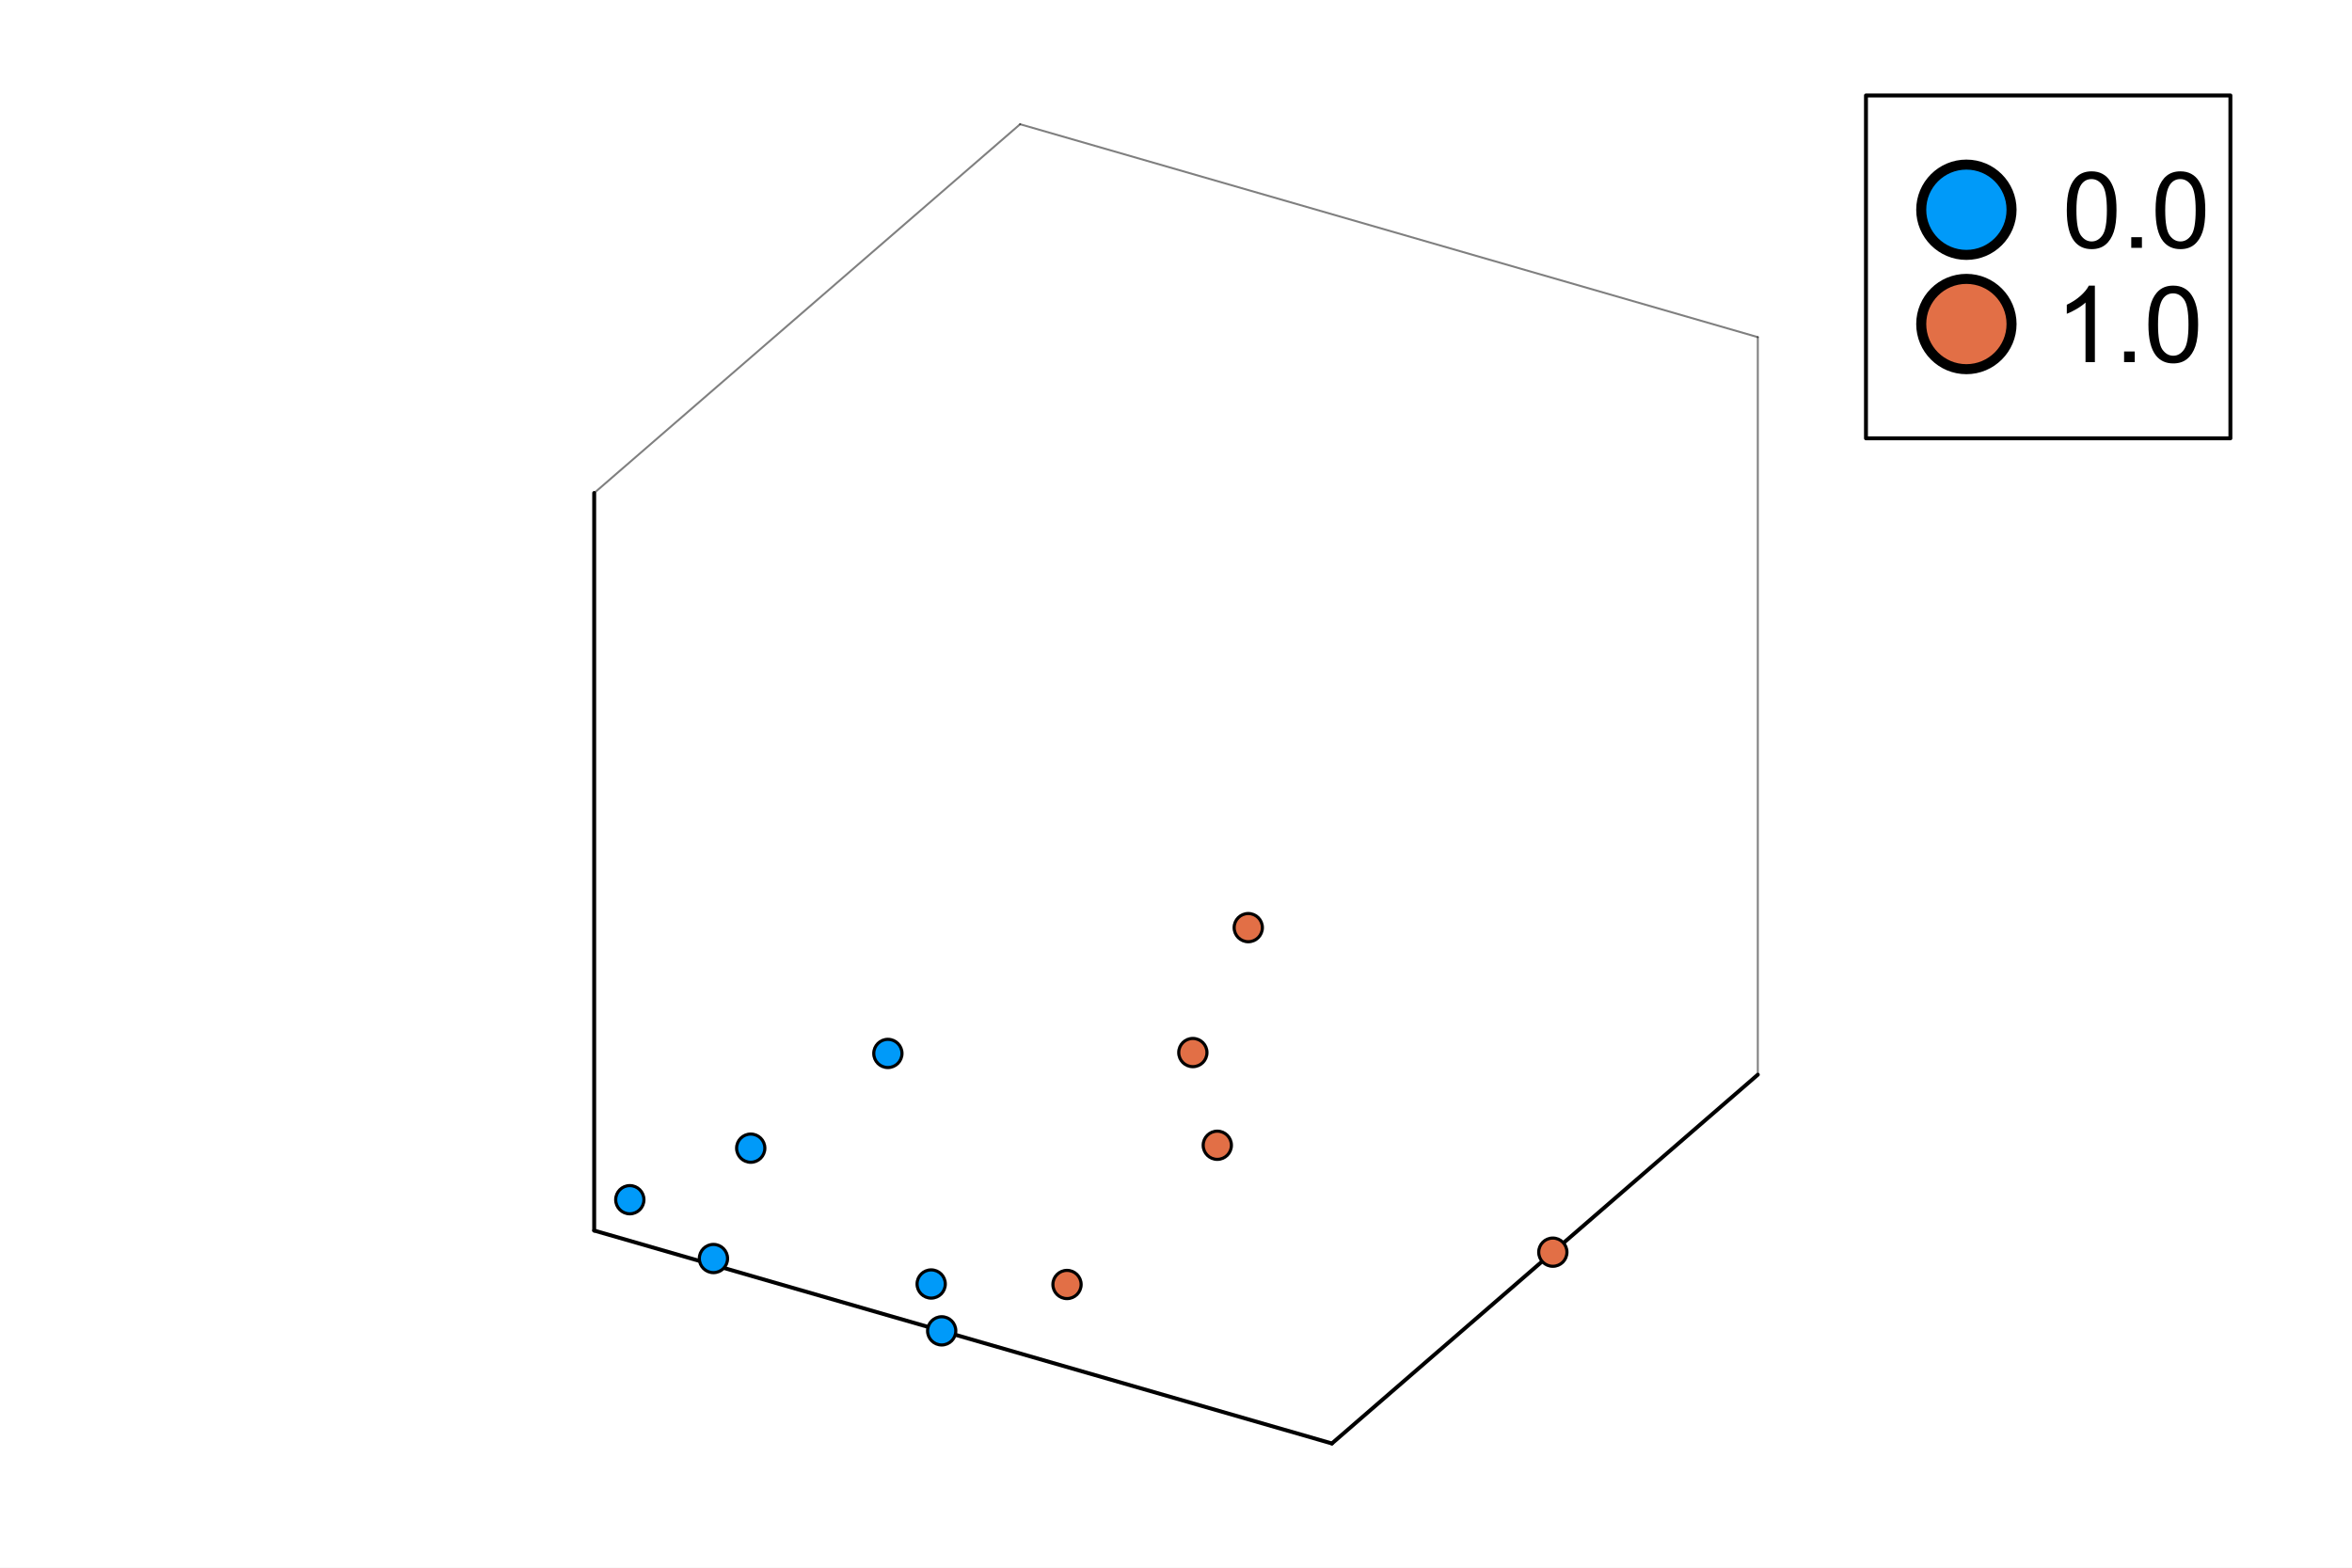
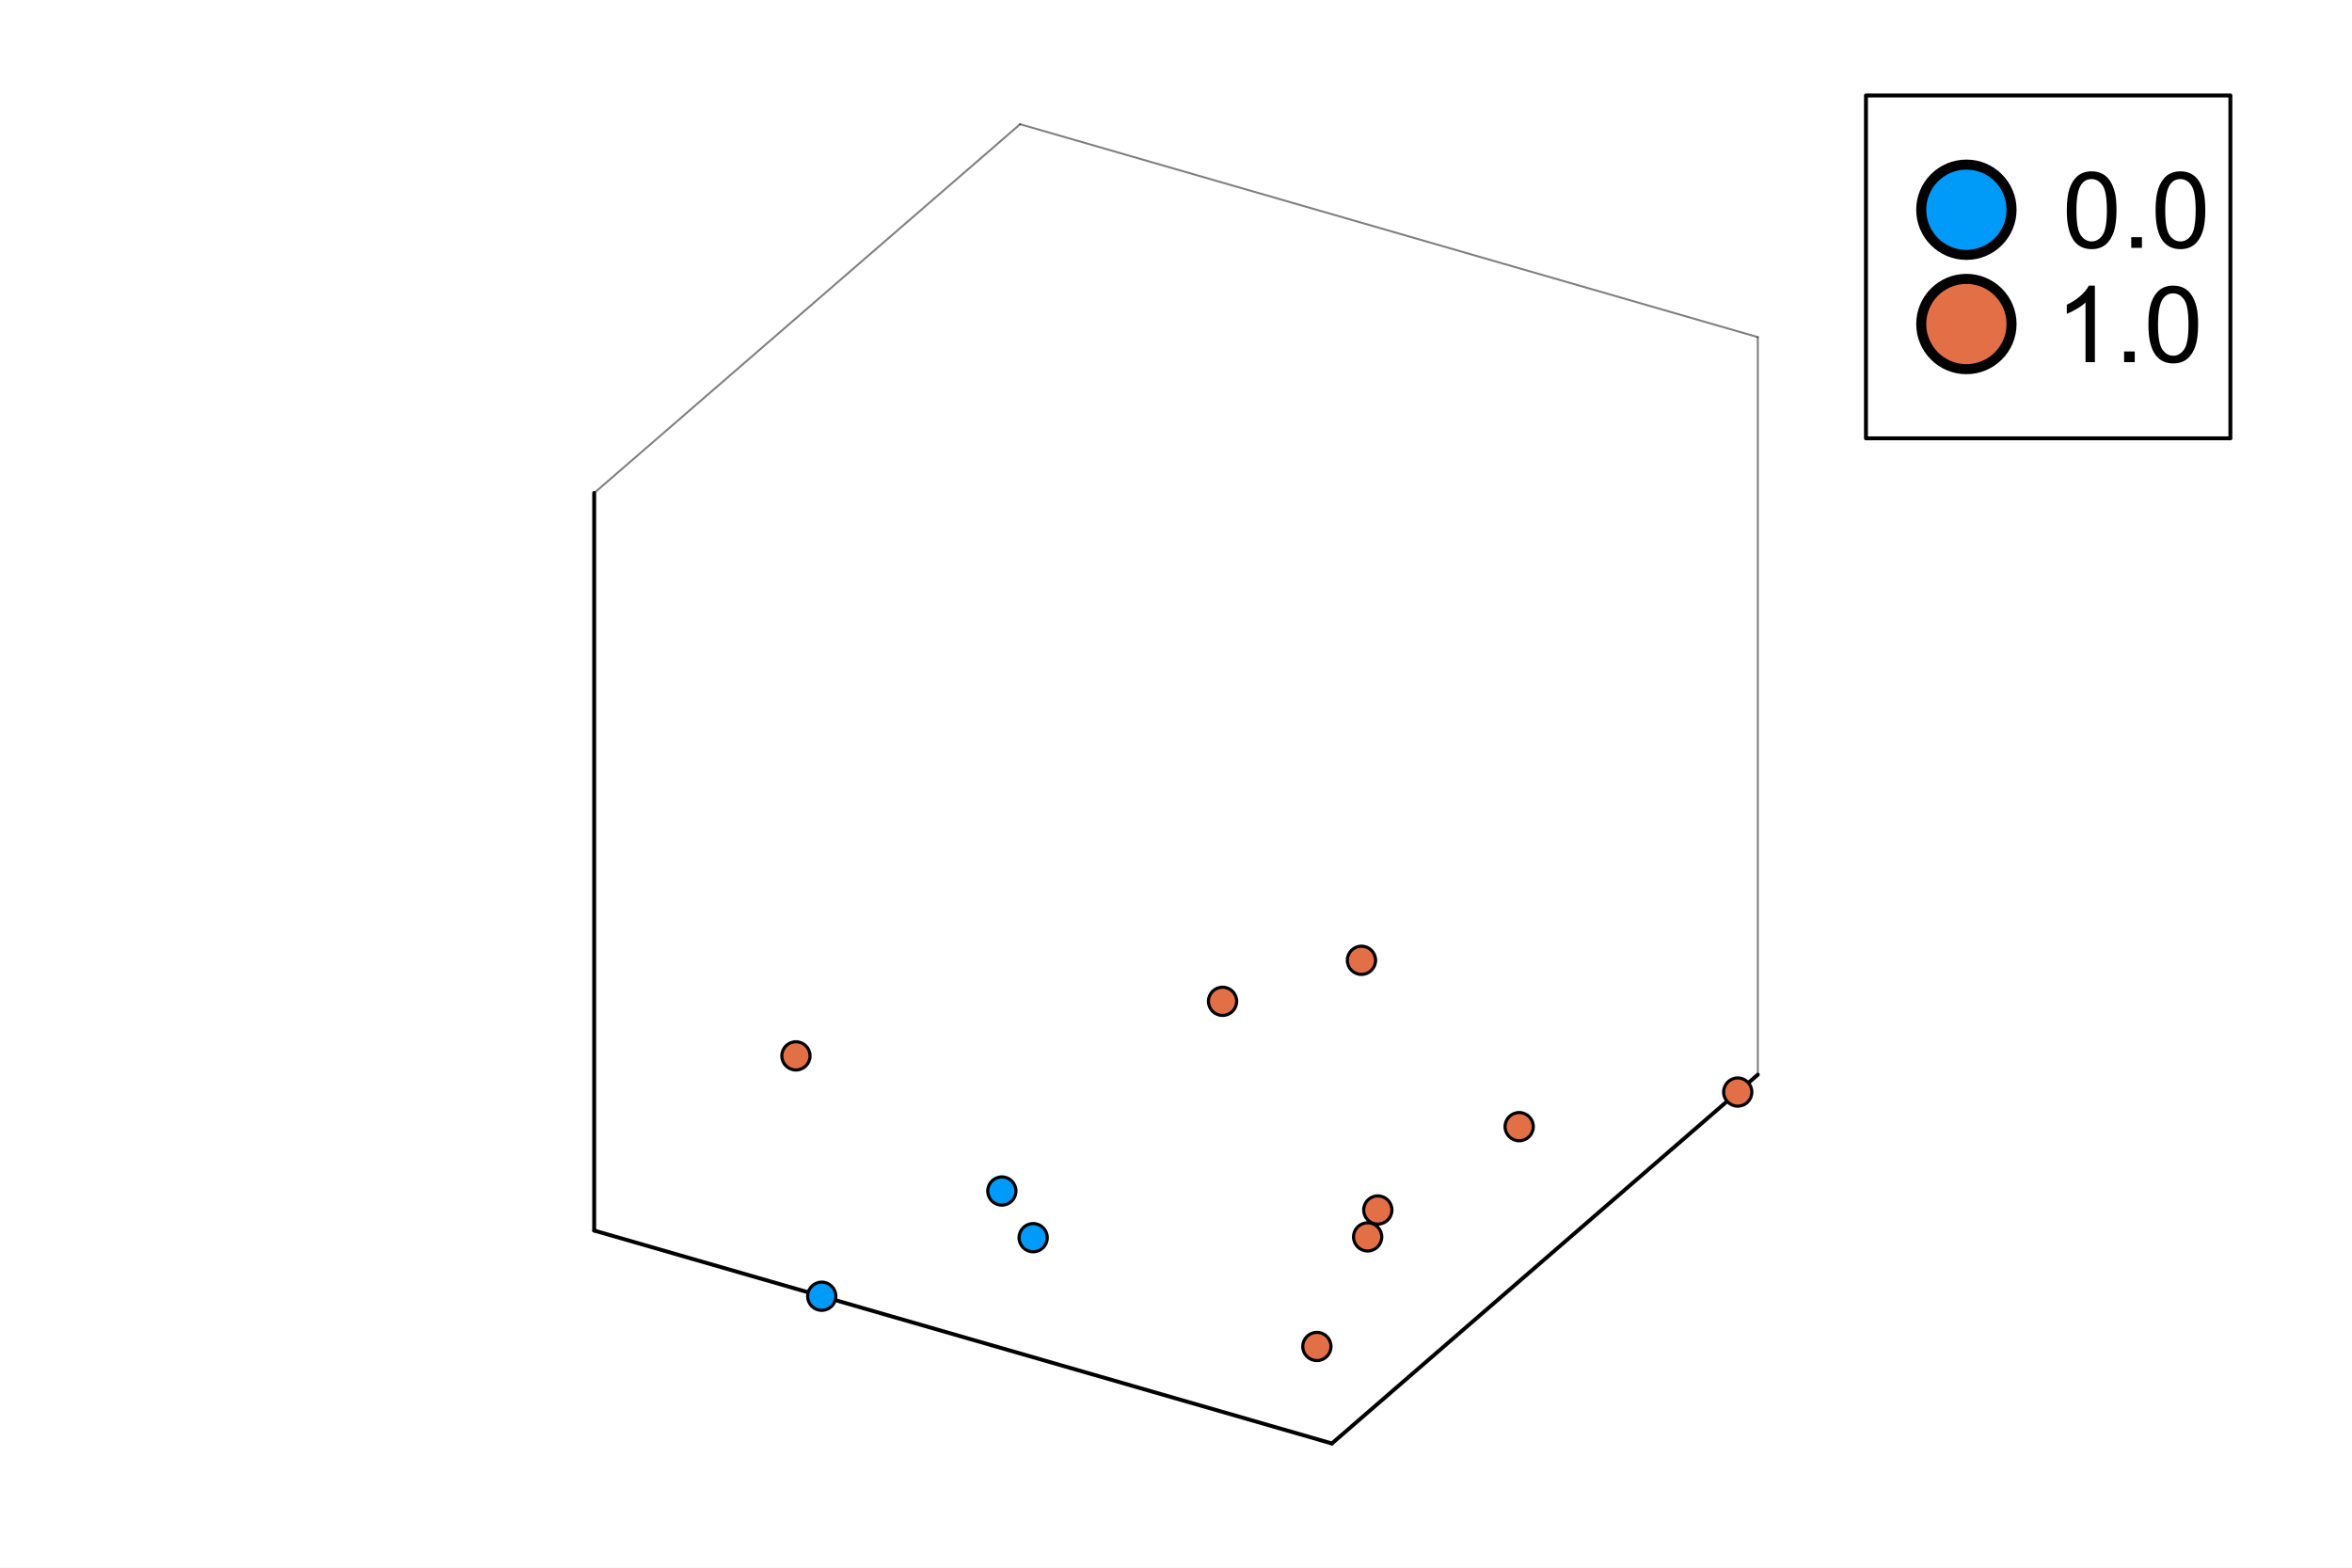
<svg xmlns="http://www.w3.org/2000/svg" width="600" height="400" viewBox="0 0 2400 1600">
  <defs>
-     <clipPath id="clip200">
+     <clipPath id="clip760">
      <rect x="0" y="0" width="2400" height="1600" />
    </clipPath>
  </defs>
-   <path clip-path="url(#clip200)" d="M0 1600 L2400 1600 L2400 8.88178e-14 L0 8.88178e-14  Z" fill="#ffffff" fill-rule="evenodd" fill-opacity="1" />
+   <path clip-path="url(#clip760)" d="M0 1600 L2400 1600 L2400 8.88178e-14 L0 8.88178e-14  Z" fill="#ffffff" fill-rule="evenodd" fill-opacity="1" />
  <defs>
-     <clipPath id="clip201">
+     <clipPath id="clip761">
      <rect x="480" y="0" width="1681" height="1600" />
    </clipPath>
  </defs>
  <defs>
-     <clipPath id="clip202">
+     <clipPath id="clip762">
      <rect x="47" y="47" width="2307" height="1507" />
    </clipPath>
  </defs>
-   <path clip-path="url(#clip202)" d="M-1268.21 2676.36 L-1268.21 864.895 L-338.485 -40.839 L1271.85 482.087 L1271.85 2293.55 L342.123 3199.29 L-1268.21 2676.36  Z" fill="#ffffff" fill-rule="evenodd" fill-opacity="1" />
-   <polyline clip-path="url(#clip200)" style="stroke:#000000; stroke-linecap:round; stroke-linejoin:round; stroke-width:4; stroke-opacity:1; fill:none" points="606.32,1255.92 1359.08,1473.22 " />
-   <polyline clip-path="url(#clip200)" style="stroke:#000000; stroke-linecap:round; stroke-linejoin:round; stroke-width:2; stroke-opacity:0.5; fill:none" points="1040.92,126.782 1793.68,344.084 " />
-   <polyline clip-path="url(#clip200)" style="stroke:#000000; stroke-linecap:round; stroke-linejoin:round; stroke-width:4; stroke-opacity:1; fill:none" points="1359.08,1473.22 1793.68,1096.84 " />
-   <polyline clip-path="url(#clip200)" style="stroke:#000000; stroke-linecap:round; stroke-linejoin:round; stroke-width:2; stroke-opacity:0.5; fill:none" points="606.32,503.16 1040.92,126.782 " />
-   <polyline clip-path="url(#clip200)" style="stroke:#000000; stroke-linecap:round; stroke-linejoin:round; stroke-width:4; stroke-opacity:1; fill:none" points="606.32,1255.92 606.32,503.16 " />
-   <polyline clip-path="url(#clip200)" style="stroke:#000000; stroke-linecap:round; stroke-linejoin:round; stroke-width:2; stroke-opacity:0.5; fill:none" points="1793.68,1096.84 1793.68,344.084 " />
-   <circle clip-path="url(#clip202)" cx="950.187" cy="1310.46" r="14.4" fill="#009af9" fill-rule="evenodd" fill-opacity="1" stroke="#000000" stroke-opacity="1" stroke-width="3.2" />
-   <circle clip-path="url(#clip202)" cx="766.056" cy="1171.83" r="14.4" fill="#009af9" fill-rule="evenodd" fill-opacity="1" stroke="#000000" stroke-opacity="1" stroke-width="3.2" />
-   <circle clip-path="url(#clip202)" cx="960.903" cy="1358.28" r="14.4" fill="#009af9" fill-rule="evenodd" fill-opacity="1" stroke="#000000" stroke-opacity="1" stroke-width="3.2" />
-   <circle clip-path="url(#clip202)" cx="642.664" cy="1224.44" r="14.4" fill="#009af9" fill-rule="evenodd" fill-opacity="1" stroke="#000000" stroke-opacity="1" stroke-width="3.2" />
-   <circle clip-path="url(#clip202)" cx="728.001" cy="1284.47" r="14.4" fill="#009af9" fill-rule="evenodd" fill-opacity="1" stroke="#000000" stroke-opacity="1" stroke-width="3.2" />
-   <circle clip-path="url(#clip202)" cx="905.997" cy="1075.15" r="14.4" fill="#009af9" fill-rule="evenodd" fill-opacity="1" stroke="#000000" stroke-opacity="1" stroke-width="3.2" />
-   <circle clip-path="url(#clip202)" cx="1584.52" cy="1277.98" r="14.4" fill="#e26f46" fill-rule="evenodd" fill-opacity="1" stroke="#000000" stroke-opacity="1" stroke-width="3.2" />
-   <circle clip-path="url(#clip202)" cx="1217.19" cy="1074.25" r="14.4" fill="#e26f46" fill-rule="evenodd" fill-opacity="1" stroke="#000000" stroke-opacity="1" stroke-width="3.2" />
-   <circle clip-path="url(#clip202)" cx="1273.74" cy="946.746" r="14.4" fill="#e26f46" fill-rule="evenodd" fill-opacity="1" stroke="#000000" stroke-opacity="1" stroke-width="3.2" />
-   <circle clip-path="url(#clip202)" cx="1242.14" cy="1168.87" r="14.4" fill="#e26f46" fill-rule="evenodd" fill-opacity="1" stroke="#000000" stroke-opacity="1" stroke-width="3.2" />
-   <circle clip-path="url(#clip202)" cx="1088.79" cy="1310.96" r="14.4" fill="#e26f46" fill-rule="evenodd" fill-opacity="1" stroke="#000000" stroke-opacity="1" stroke-width="3.2" />
-   <path clip-path="url(#clip200)" d="M1904.05 447.348 L2275.91 447.348 L2275.91 97.428 L1904.05 97.428  Z" fill="#ffffff" fill-rule="evenodd" fill-opacity="1" />
-   <polyline clip-path="url(#clip200)" style="stroke:#000000; stroke-linecap:round; stroke-linejoin:round; stroke-width:4; stroke-opacity:1; fill:none" points="1904.05,447.348 2275.91,447.348 2275.91,97.428 1904.05,97.428 1904.05,447.348 " />
-   <circle clip-path="url(#clip200)" cx="2006.52" cy="214.068" r="46.08" fill="#009af9" fill-rule="evenodd" fill-opacity="1" stroke="#000000" stroke-opacity="1" stroke-width="10.24" />
-   <path clip-path="url(#clip200)" d="M2108.98 214.598 Q2108.98 200.807 2111.8 192.427 Q2114.66 183.993 2120.23 179.431 Q2125.85 174.87 2134.34 174.87 Q2140.6 174.87 2145.32 177.416 Q2150.04 179.909 2153.12 184.682 Q2156.19 189.403 2157.94 196.246 Q2159.69 203.035 2159.69 214.598 Q2159.69 228.283 2156.88 236.717 Q2154.07 245.098 2148.45 249.712 Q2142.88 254.274 2134.34 254.274 Q2123.09 254.274 2116.68 246.211 Q2108.98 236.505 2108.98 214.598 M2118.8 214.598 Q2118.8 233.747 2123.25 240.112 Q2127.76 246.424 2134.34 246.424 Q2140.92 246.424 2145.37 240.059 Q2149.88 233.693 2149.88 214.598 Q2149.88 195.397 2145.37 189.085 Q2140.92 182.773 2134.23 182.773 Q2127.65 182.773 2123.73 188.342 Q2118.8 195.45 2118.8 214.598 Z" fill="#000000" fill-rule="nonzero" fill-opacity="1" />
-   <path clip-path="url(#clip200)" d="M2174.76 252.948 L2174.76 242.074 L2185.63 242.074 L2185.63 252.948 L2174.76 252.948 Z" fill="#000000" fill-rule="nonzero" fill-opacity="1" />
-   <path clip-path="url(#clip200)" d="M2199.58 214.598 Q2199.58 200.807 2202.39 192.427 Q2205.26 183.993 2210.83 179.431 Q2216.45 174.87 2224.93 174.87 Q2231.19 174.87 2235.91 177.416 Q2240.64 179.909 2243.71 184.682 Q2246.79 189.403 2248.54 196.246 Q2250.29 203.035 2250.29 214.598 Q2250.29 228.283 2247.48 236.717 Q2244.67 245.098 2239.04 249.712 Q2233.47 254.274 2224.93 254.274 Q2213.69 254.274 2207.27 246.211 Q2199.58 236.505 2199.58 214.598 M2209.39 214.598 Q2209.39 233.747 2213.85 240.112 Q2218.36 246.424 2224.93 246.424 Q2231.51 246.424 2235.97 240.059 Q2240.48 233.693 2240.48 214.598 Q2240.48 195.397 2235.97 189.085 Q2231.51 182.773 2224.83 182.773 Q2218.25 182.773 2214.33 188.342 Q2209.39 195.45 2209.39 214.598 Z" fill="#000000" fill-rule="nonzero" fill-opacity="1" />
-   <circle clip-path="url(#clip200)" cx="2006.52" cy="330.708" r="46.08" fill="#e26f46" fill-rule="evenodd" fill-opacity="1" stroke="#000000" stroke-opacity="1" stroke-width="10.24" />
-   <path clip-path="url(#clip200)" d="M2137.63 369.588 L2128.08 369.588 L2128.08 308.748 Q2124.63 312.037 2119.01 315.326 Q2113.44 318.614 2108.98 320.258 L2108.98 311.029 Q2116.99 307.263 2122.99 301.906 Q2128.98 296.549 2131.47 291.51 L2137.63 291.51 L2137.63 369.588 Z" fill="#000000" fill-rule="nonzero" fill-opacity="1" />
-   <path clip-path="url(#clip200)" d="M2167.44 369.588 L2167.44 358.714 L2178.31 358.714 L2178.31 369.588 L2167.44 369.588 Z" fill="#000000" fill-rule="nonzero" fill-opacity="1" />
-   <path clip-path="url(#clip200)" d="M2192.26 331.238 Q2192.26 317.447 2195.07 309.067 Q2197.94 300.633 2203.51 296.071 Q2209.13 291.51 2217.61 291.51 Q2223.87 291.51 2228.59 294.056 Q2233.32 296.549 2236.39 301.322 Q2239.47 306.043 2241.22 312.886 Q2242.97 319.675 2242.97 331.238 Q2242.97 344.923 2240.16 353.357 Q2237.35 361.738 2231.72 366.352 Q2226.15 370.914 2217.61 370.914 Q2206.37 370.914 2199.95 362.851 Q2192.26 353.145 2192.26 331.238 M2202.07 331.238 Q2202.07 350.387 2206.53 356.752 Q2211.04 363.064 2217.61 363.064 Q2224.19 363.064 2228.65 356.699 Q2233.16 350.333 2233.16 331.238 Q2233.16 312.037 2228.65 305.725 Q2224.19 299.413 2217.51 299.413 Q2210.93 299.413 2207.01 304.982 Q2202.07 312.09 2202.07 331.238 Z" fill="#000000" fill-rule="nonzero" fill-opacity="1" />
+   <path clip-path="url(#clip762)" d="M-1680.52 2817.93 L-1680.52 1058.7 L-609.441 179.085 L1245.72 686.932 L1245.72 2446.16 L174.643 3325.78 L-1680.52 2817.93  Z" fill="#ffffff" fill-rule="evenodd" fill-opacity="1" />
+   <polyline clip-path="url(#clip760)" style="stroke:#000000; stroke-linecap:round; stroke-linejoin:round; stroke-width:4; stroke-opacity:1; fill:none" points="606.32,1255.92 1359.08,1473.22 " />
+   <polyline clip-path="url(#clip760)" style="stroke:#000000; stroke-linecap:round; stroke-linejoin:round; stroke-width:2; stroke-opacity:0.5; fill:none" points="1040.92,126.782 1793.68,344.084 " />
+   <polyline clip-path="url(#clip760)" style="stroke:#000000; stroke-linecap:round; stroke-linejoin:round; stroke-width:4; stroke-opacity:1; fill:none" points="1359.08,1473.22 1793.68,1096.84 " />
+   <polyline clip-path="url(#clip760)" style="stroke:#000000; stroke-linecap:round; stroke-linejoin:round; stroke-width:2; stroke-opacity:0.5; fill:none" points="606.32,503.16 1040.92,126.782 " />
+   <polyline clip-path="url(#clip760)" style="stroke:#000000; stroke-linecap:round; stroke-linejoin:round; stroke-width:4; stroke-opacity:1; fill:none" points="606.32,1255.92 606.32,503.16 " />
+   <polyline clip-path="url(#clip760)" style="stroke:#000000; stroke-linecap:round; stroke-linejoin:round; stroke-width:2; stroke-opacity:0.5; fill:none" points="1793.68,1096.84 1793.68,344.084 " />
+   <circle clip-path="url(#clip762)" cx="1054.25" cy="1263.19" r="14.4" fill="#009af9" fill-rule="evenodd" fill-opacity="1" stroke="#000000" stroke-opacity="1" stroke-width="3.2" />
+   <circle clip-path="url(#clip762)" cx="1022.29" cy="1215.56" r="14.4" fill="#009af9" fill-rule="evenodd" fill-opacity="1" stroke="#000000" stroke-opacity="1" stroke-width="3.2" />
+   <circle clip-path="url(#clip762)" cx="838.502" cy="1322.94" r="14.4" fill="#009af9" fill-rule="evenodd" fill-opacity="1" stroke="#000000" stroke-opacity="1" stroke-width="3.2" />
+   <circle clip-path="url(#clip762)" cx="1247.5" cy="1021.96" r="14.4" fill="#e26f46" fill-rule="evenodd" fill-opacity="1" stroke="#000000" stroke-opacity="1" stroke-width="3.2" />
+   <circle clip-path="url(#clip762)" cx="1773.2" cy="1114.57" r="14.4" fill="#e26f46" fill-rule="evenodd" fill-opacity="1" stroke="#000000" stroke-opacity="1" stroke-width="3.2" />
+   <circle clip-path="url(#clip762)" cx="1395.55" cy="1262.39" r="14.4" fill="#e26f46" fill-rule="evenodd" fill-opacity="1" stroke="#000000" stroke-opacity="1" stroke-width="3.2" />
+   <circle clip-path="url(#clip762)" cx="1550.18" cy="1149.88" r="14.4" fill="#e26f46" fill-rule="evenodd" fill-opacity="1" stroke="#000000" stroke-opacity="1" stroke-width="3.2" />
+   <circle clip-path="url(#clip762)" cx="1405.92" cy="1234.95" r="14.4" fill="#e26f46" fill-rule="evenodd" fill-opacity="1" stroke="#000000" stroke-opacity="1" stroke-width="3.2" />
+   <circle clip-path="url(#clip762)" cx="812.177" cy="1077.64" r="14.4" fill="#e26f46" fill-rule="evenodd" fill-opacity="1" stroke="#000000" stroke-opacity="1" stroke-width="3.2" />
+   <circle clip-path="url(#clip762)" cx="1343.76" cy="1374.23" r="14.4" fill="#e26f46" fill-rule="evenodd" fill-opacity="1" stroke="#000000" stroke-opacity="1" stroke-width="3.2" />
+   <circle clip-path="url(#clip762)" cx="1389.24" cy="980.089" r="14.4" fill="#e26f46" fill-rule="evenodd" fill-opacity="1" stroke="#000000" stroke-opacity="1" stroke-width="3.2" />
+   <path clip-path="url(#clip760)" d="M1904.05 447.348 L2275.91 447.348 L2275.91 97.428 L1904.05 97.428  Z" fill="#ffffff" fill-rule="evenodd" fill-opacity="1" />
+   <polyline clip-path="url(#clip760)" style="stroke:#000000; stroke-linecap:round; stroke-linejoin:round; stroke-width:4; stroke-opacity:1; fill:none" points="1904.05,447.348 2275.91,447.348 2275.91,97.428 1904.05,97.428 1904.05,447.348 " />
+   <circle clip-path="url(#clip760)" cx="2006.52" cy="214.068" r="46.08" fill="#009af9" fill-rule="evenodd" fill-opacity="1" stroke="#000000" stroke-opacity="1" stroke-width="10.24" />
+   <path clip-path="url(#clip760)" d="M2108.98 214.598 Q2108.98 200.807 2111.8 192.427 Q2114.66 183.993 2120.23 179.431 Q2125.85 174.87 2134.34 174.87 Q2140.6 174.87 2145.32 177.416 Q2150.04 179.909 2153.12 184.682 Q2156.19 189.403 2157.94 196.246 Q2159.69 203.035 2159.69 214.598 Q2159.69 228.283 2156.88 236.717 Q2154.07 245.098 2148.45 249.712 Q2142.88 254.274 2134.34 254.274 Q2123.09 254.274 2116.68 246.211 Q2108.98 236.505 2108.98 214.598 M2118.8 214.598 Q2118.8 233.747 2123.25 240.112 Q2127.76 246.424 2134.34 246.424 Q2140.92 246.424 2145.37 240.059 Q2149.88 233.693 2149.88 214.598 Q2149.88 195.397 2145.37 189.085 Q2140.92 182.773 2134.23 182.773 Q2127.65 182.773 2123.73 188.342 Q2118.8 195.45 2118.8 214.598 Z" fill="#000000" fill-rule="nonzero" fill-opacity="1" />
+   <path clip-path="url(#clip760)" d="M2174.76 252.948 L2174.76 242.074 L2185.63 242.074 L2185.63 252.948 L2174.76 252.948 Z" fill="#000000" fill-rule="nonzero" fill-opacity="1" />
+   <path clip-path="url(#clip760)" d="M2199.58 214.598 Q2199.58 200.807 2202.39 192.427 Q2205.26 183.993 2210.83 179.431 Q2216.45 174.87 2224.93 174.87 Q2231.19 174.87 2235.91 177.416 Q2240.64 179.909 2243.71 184.682 Q2246.79 189.403 2248.54 196.246 Q2250.29 203.035 2250.29 214.598 Q2250.29 228.283 2247.48 236.717 Q2244.67 245.098 2239.04 249.712 Q2233.47 254.274 2224.93 254.274 Q2213.69 254.274 2207.27 246.211 Q2199.58 236.505 2199.58 214.598 M2209.39 214.598 Q2209.39 233.747 2213.85 240.112 Q2218.36 246.424 2224.93 246.424 Q2231.51 246.424 2235.97 240.059 Q2240.48 233.693 2240.48 214.598 Q2240.48 195.397 2235.97 189.085 Q2231.51 182.773 2224.83 182.773 Q2218.25 182.773 2214.33 188.342 Q2209.39 195.45 2209.39 214.598 Z" fill="#000000" fill-rule="nonzero" fill-opacity="1" />
+   <circle clip-path="url(#clip760)" cx="2006.52" cy="330.708" r="46.08" fill="#e26f46" fill-rule="evenodd" fill-opacity="1" stroke="#000000" stroke-opacity="1" stroke-width="10.24" />
+   <path clip-path="url(#clip760)" d="M2137.63 369.588 L2128.08 369.588 L2128.08 308.748 Q2124.63 312.037 2119.01 315.326 Q2113.44 318.614 2108.98 320.258 L2108.98 311.029 Q2116.99 307.263 2122.99 301.906 Q2128.98 296.549 2131.47 291.51 L2137.63 291.51 L2137.63 369.588 Z" fill="#000000" fill-rule="nonzero" fill-opacity="1" />
+   <path clip-path="url(#clip760)" d="M2167.44 369.588 L2167.44 358.714 L2178.31 358.714 L2178.31 369.588 L2167.44 369.588 Z" fill="#000000" fill-rule="nonzero" fill-opacity="1" />
+   <path clip-path="url(#clip760)" d="M2192.26 331.238 Q2192.26 317.447 2195.07 309.067 Q2197.94 300.633 2203.51 296.071 Q2209.13 291.51 2217.61 291.51 Q2223.87 291.51 2228.59 294.056 Q2233.32 296.549 2236.39 301.322 Q2239.47 306.043 2241.22 312.886 Q2242.97 319.675 2242.97 331.238 Q2242.97 344.923 2240.16 353.357 Q2237.35 361.738 2231.72 366.352 Q2226.15 370.914 2217.61 370.914 Q2206.37 370.914 2199.95 362.851 Q2192.26 353.145 2192.26 331.238 M2202.07 331.238 Q2202.07 350.387 2206.53 356.752 Q2211.04 363.064 2217.61 363.064 Q2224.19 363.064 2228.65 356.699 Q2233.16 350.333 2233.16 331.238 Q2233.16 312.037 2228.65 305.725 Q2224.19 299.413 2217.51 299.413 Q2210.93 299.413 2207.01 304.982 Q2202.07 312.09 2202.07 331.238 Z" fill="#000000" fill-rule="nonzero" fill-opacity="1" />
</svg>
